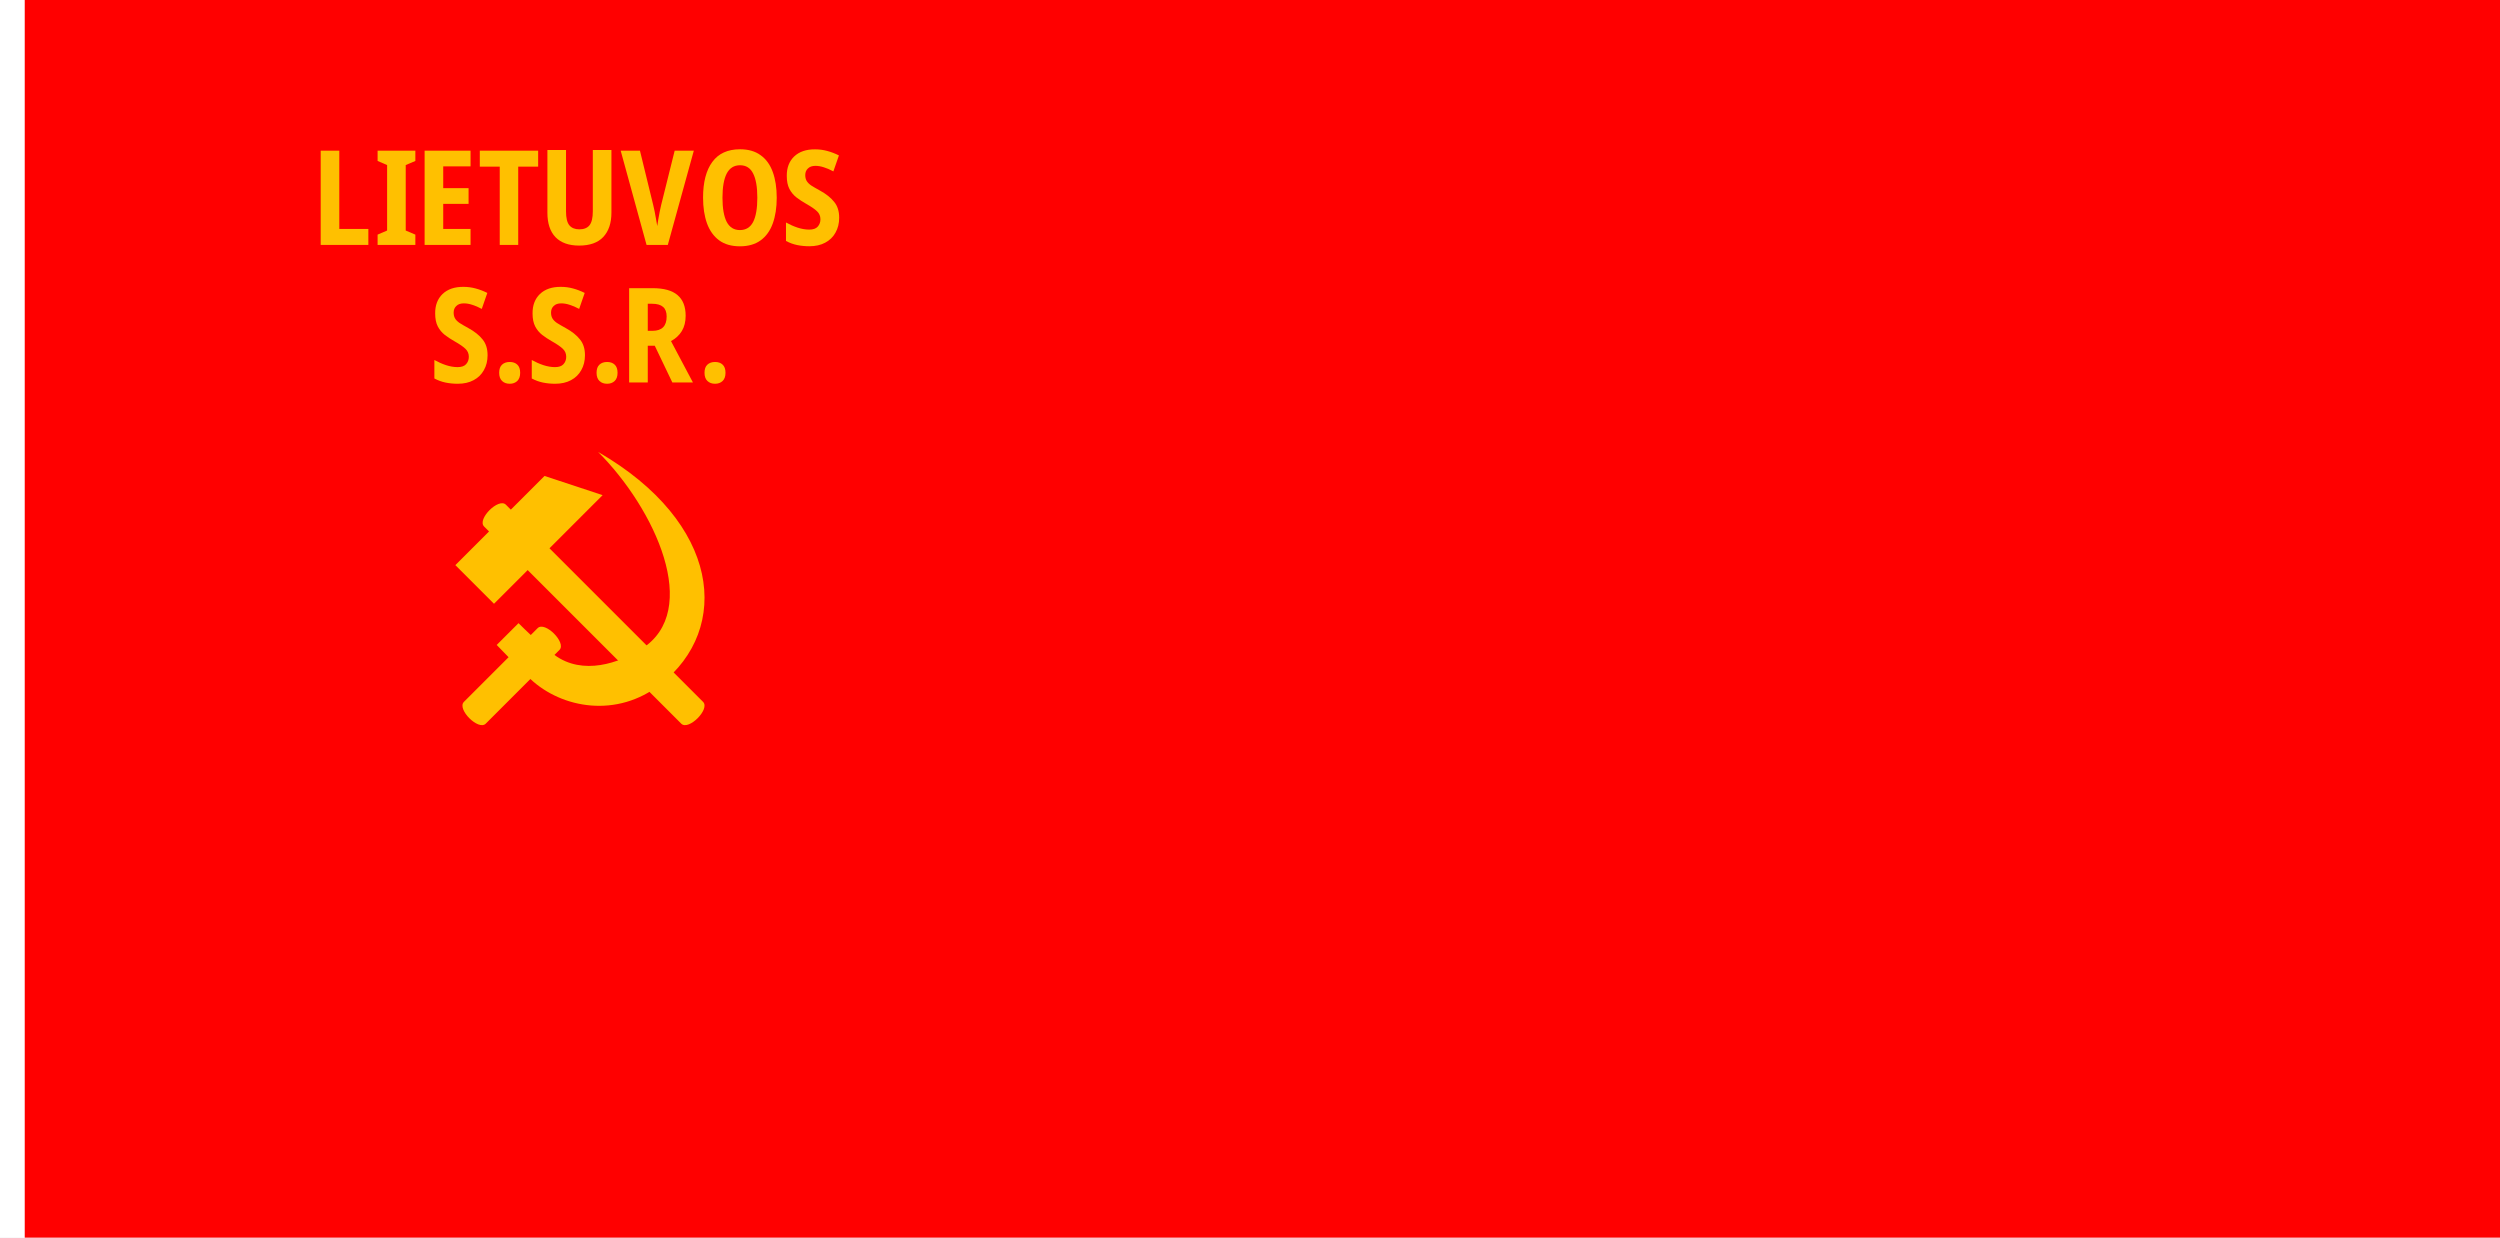
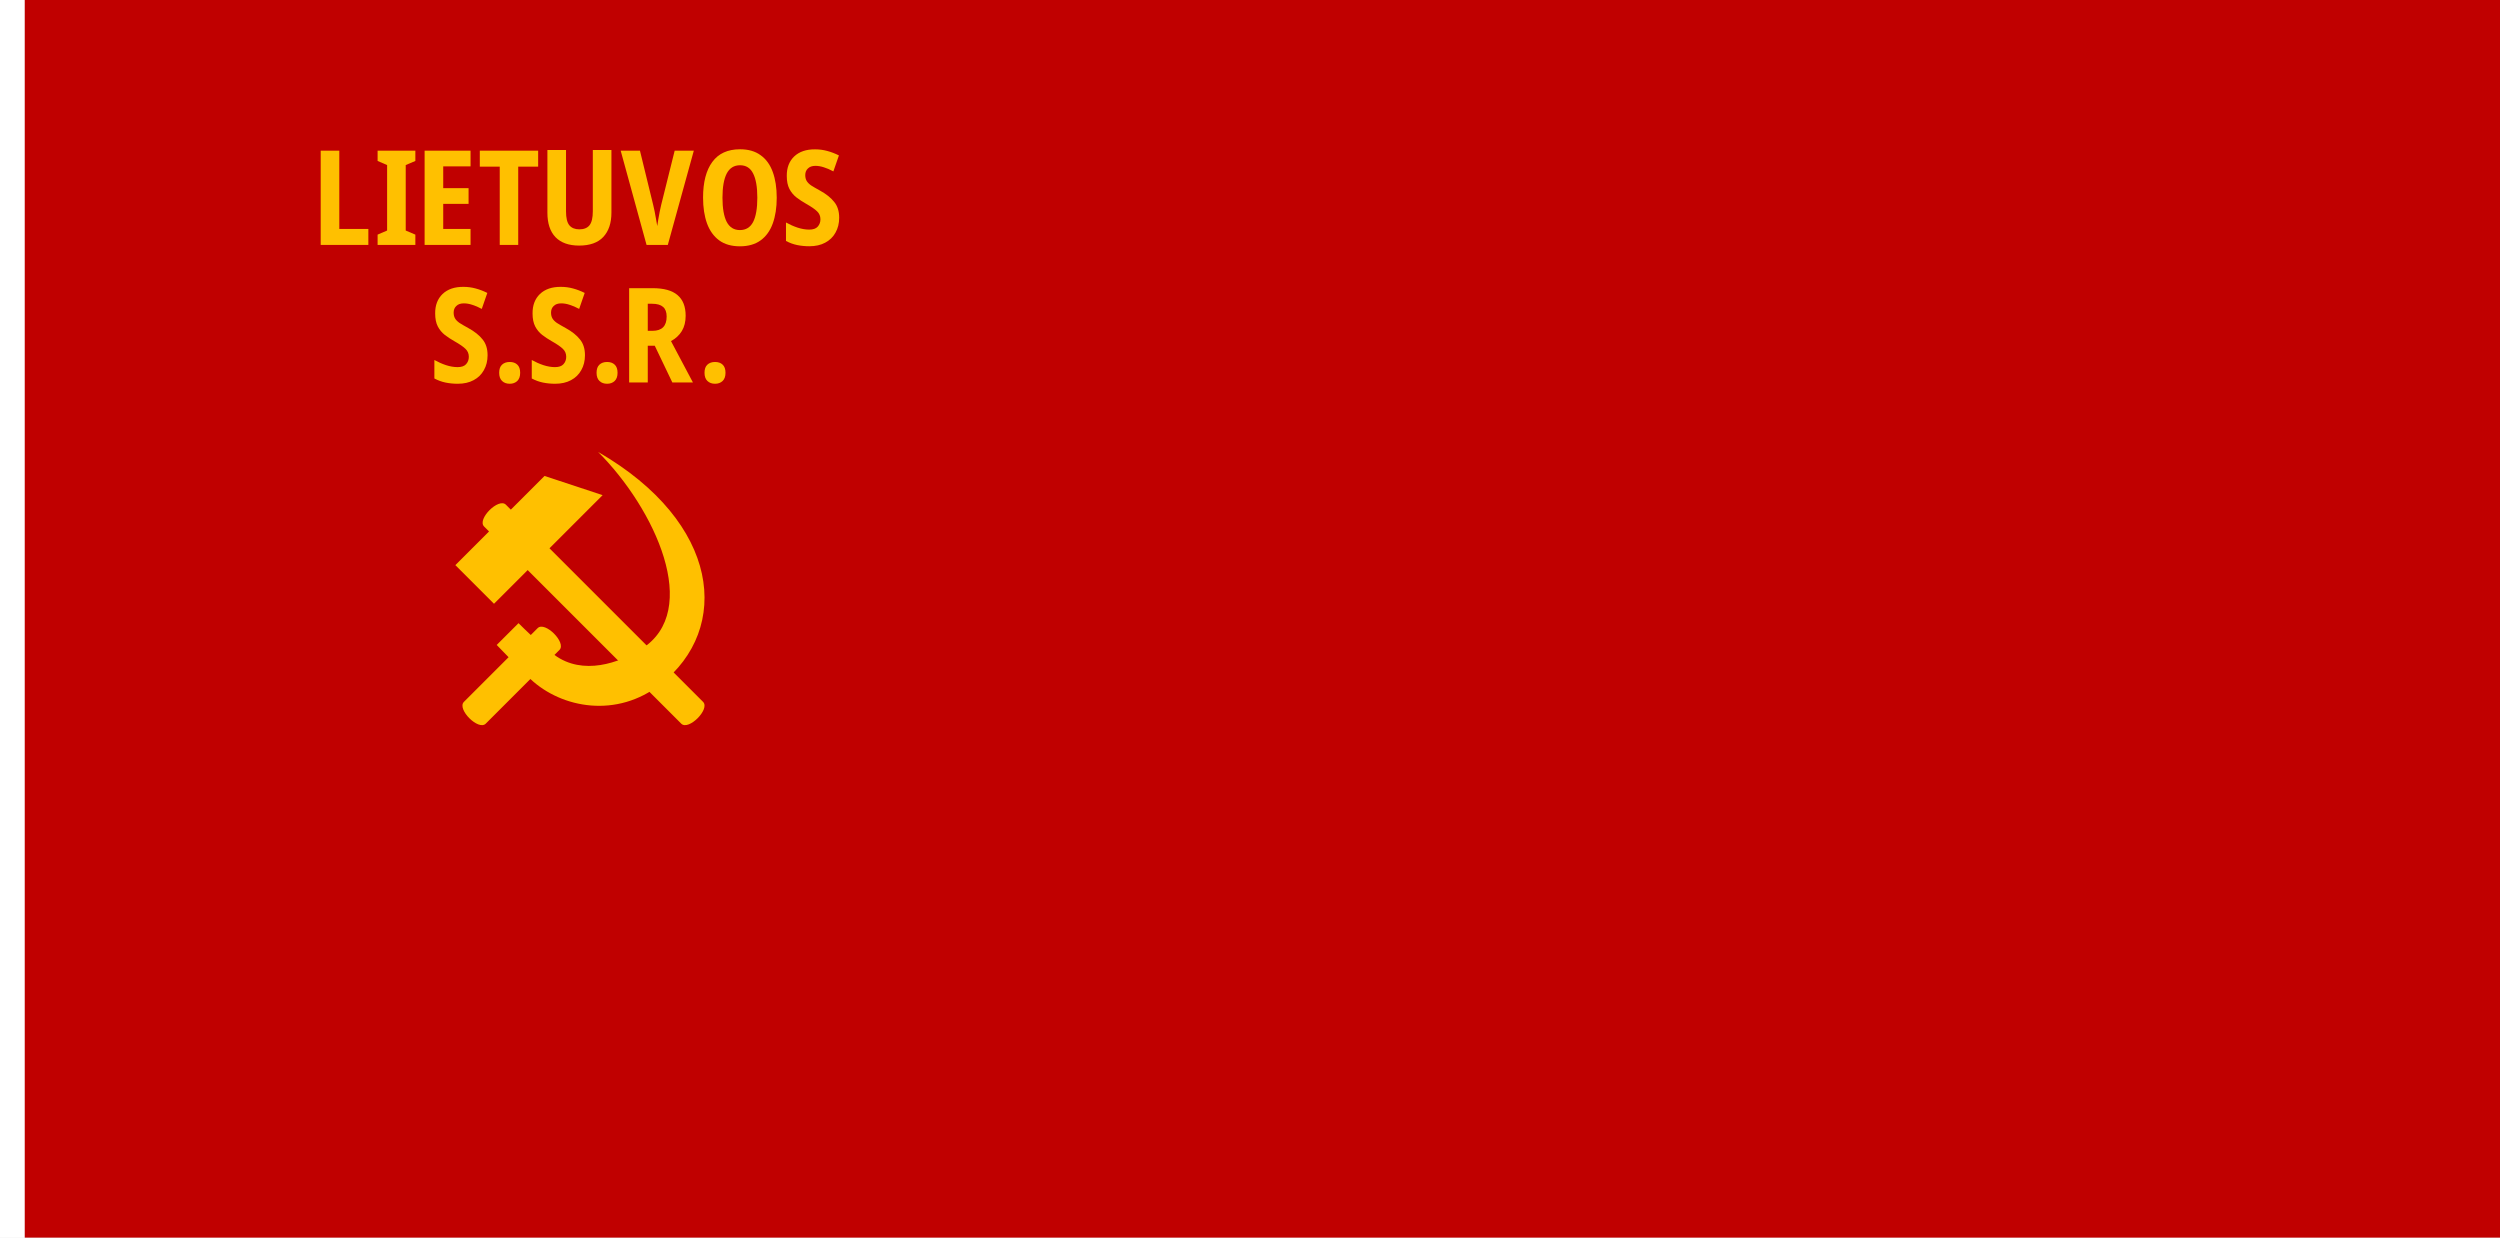
<svg xmlns="http://www.w3.org/2000/svg" width="3636" height="1800" viewBox="0 0 962.025 476.25" version="1.1" id="svg8">
  <defs id="defs2" />
  <g id="layer1" transform="translate(112.3345,-299.2679)">
    <path style="fill:#ffffff;fill-opacity:1;stroke:none;stroke-width:0.512px;stroke-linecap:butt;stroke-linejoin:miter;stroke-opacity:1" d="m -102.81,299.268 h -9.525 v 476.25 h 9.525 z" id="path1079" />
-     <path id="path822" d="m 849.69,775.518 h -952.5 l 0,-476.25 h 952.5 z" style="fill:#ff0000;fill-opacity:1;stroke:none;stroke-width:1.263px;stroke-linecap:butt;stroke-linejoin:miter;stroke-opacity:1" />
+     <path id="path822" d="m 849.69,775.518 h -952.5 l 0,-476.25 h 952.5 z" style="fill:#c00000;fill-opacity:1;stroke:none;stroke-width:1.263px;stroke-linecap:butt;stroke-linejoin:miter;stroke-opacity:1" />
    <g id="g931" style="fill:#ffc000;fill-opacity:1;stroke:none" transform="translate(0,-21.16667)">
      <path d="m 11.072,414.683 v -36.271 h 7.163 v 30.124 h 11.176 v 6.147 z" style="font-style:normal;font-variant:normal;font-weight:bold;font-stretch:condensed;font-size:50.8px;line-height:1.25;font-family:'Noto Sans';-inkscape-font-specification:'Noto Sans Bold Condensed';text-align:center;letter-spacing:0px;word-spacing:0px;text-anchor:middle;fill:#ffc000;fill-opacity:1;stroke:none;stroke-width:0.265" id="path824" />
      <path d="m 47.5,414.683 h -14.529 v -3.962 l 3.658,-1.575 v -25.197 l -3.658,-1.575 v -3.962 h 14.529 v 3.962 l -3.708,1.575 v 25.197 l 3.708,1.575 z" style="font-style:normal;font-variant:normal;font-weight:bold;font-stretch:condensed;font-size:50.8px;line-height:1.25;font-family:'Noto Sans';-inkscape-font-specification:'Noto Sans Bold Condensed';text-align:center;letter-spacing:0px;word-spacing:0px;text-anchor:middle;fill:#ffc000;fill-opacity:1;stroke:none;stroke-width:0.265" id="path826" />
      <path d="m 68.738,414.683 h -17.678 v -36.271 h 17.678 v 6.045 h -10.516 v 8.382 h 9.754 v 6.045 h -9.754 v 9.652 h 10.516 z" style="font-style:normal;font-variant:normal;font-weight:bold;font-stretch:condensed;font-size:50.8px;line-height:1.25;font-family:'Noto Sans';-inkscape-font-specification:'Noto Sans Bold Condensed';text-align:center;letter-spacing:0px;word-spacing:0px;text-anchor:middle;fill:#ffc000;fill-opacity:1;stroke:none;stroke-width:0.265" id="path828" />
      <path d="m 87.081,414.683 h -7.112 v -30.124 h -7.671 v -6.147 h 22.454 v 6.147 h -7.671 z" style="font-style:normal;font-variant:normal;font-weight:bold;font-stretch:condensed;font-size:50.8px;line-height:1.25;font-family:'Noto Sans';-inkscape-font-specification:'Noto Sans Bold Condensed';text-align:center;letter-spacing:0px;word-spacing:0px;text-anchor:middle;fill:#ffc000;fill-opacity:1;stroke:none;stroke-width:0.265" id="path830" />
      <path d="m 122.95,378.158 v 24.079 q 0,6.045 -3.15,9.398 -3.099,3.302 -9.296,3.302 -5.944,0 -9.093,-3.251 -3.099,-3.251 -3.099,-9.398 v -24.13 h 7.163 v 23.622 q 0,3.759 1.27,5.334 1.321,1.575 3.861,1.575 2.642,0 3.912,-1.575 1.27,-1.626 1.27,-5.385 v -23.571 z" style="font-style:normal;font-variant:normal;font-weight:bold;font-stretch:condensed;font-size:50.8px;line-height:1.25;font-family:'Noto Sans';-inkscape-font-specification:'Noto Sans Bold Condensed';text-align:center;letter-spacing:0px;word-spacing:0px;text-anchor:middle;fill:#ffc000;fill-opacity:1;stroke:none;stroke-width:0.265" id="path832" />
      <path d="m 154.653,378.412 -10.008,36.271 h -8.179 l -9.957,-36.271 h 7.417 l 5.08,20.828 q 0.254,0.965 0.559,2.489 0.305,1.473 0.559,3.048 0.305,1.575 0.457,2.642 0.152,-1.067 0.406,-2.591 0.254,-1.575 0.559,-3.048 0.305,-1.524 0.559,-2.54 l 5.182,-20.828 z" style="font-style:normal;font-variant:normal;font-weight:bold;font-stretch:condensed;font-size:50.8px;line-height:1.25;font-family:'Noto Sans';-inkscape-font-specification:'Noto Sans Bold Condensed';text-align:center;letter-spacing:0px;word-spacing:0px;text-anchor:middle;fill:#ffc000;fill-opacity:1;stroke:none;stroke-width:0.265" id="path834" />
      <path d="m 186.559,396.522 q 0,5.69 -1.524,9.906 -1.524,4.216 -4.674,6.502 -3.15,2.286 -7.976,2.286 -4.826,0 -7.976,-2.286 -3.15,-2.337 -4.674,-6.502 -1.524,-4.216 -1.524,-9.957 0,-8.89 3.556,-13.716 3.556,-4.877 10.668,-4.877 4.826,0 7.925,2.286 3.15,2.235 4.674,6.452 1.524,4.166 1.524,9.906 z m -20.879,0 q 0,6.096 1.626,9.296 1.676,3.15 5.08,3.15 3.454,0 5.08,-3.099 1.626,-3.15 1.626,-9.347 0,-6.198 -1.626,-9.347 -1.575,-3.15 -5.029,-3.15 -3.454,0 -5.131,3.2 -1.626,3.2 -1.626,9.296 z" style="font-style:normal;font-variant:normal;font-weight:bold;font-stretch:condensed;font-size:50.8px;line-height:1.25;font-family:'Noto Sans';-inkscape-font-specification:'Noto Sans Bold Condensed';text-align:center;letter-spacing:0px;word-spacing:0px;text-anchor:middle;fill:#ffc000;fill-opacity:1;stroke:none;stroke-width:0.265" id="path836" />
      <path d="m 210.592,404.219 q 0,3.251 -1.422,5.74 -1.372,2.489 -3.962,3.861 -2.54,1.372 -6.096,1.372 -2.438,0 -4.674,-0.457 -2.235,-0.457 -4.318,-1.575 v -7.112 q 2.184,1.219 4.47,1.981 2.337,0.762 4.47,0.762 2.235,0 3.251,-1.118 1.067,-1.168 1.067,-2.845 0,-1.829 -1.27,-3.048 -1.219,-1.219 -4.267,-2.946 -1.981,-1.118 -3.708,-2.438 -1.676,-1.321 -2.692,-3.251 -1.016,-1.981 -1.016,-4.978 -0.051,-4.724 2.845,-7.518 2.946,-2.794 8.077,-2.743 2.388,0 4.623,0.61 2.286,0.61 4.521,1.727 l -2.134,6.147 q -1.981,-1.067 -3.658,-1.575 -1.676,-0.559 -3.251,-0.559 -1.88,0 -2.896,1.016 -1.016,0.965 -1.016,2.54 0,1.27 0.508,2.184 0.508,0.914 1.727,1.778 1.27,0.813 3.404,1.981 3.607,1.981 5.486,4.369 1.93,2.337 1.93,6.096 z" style="font-style:normal;font-variant:normal;font-weight:bold;font-stretch:condensed;font-size:50.8px;line-height:1.25;font-family:'Noto Sans';-inkscape-font-specification:'Noto Sans Bold Condensed';text-align:center;letter-spacing:0px;word-spacing:0px;text-anchor:middle;fill:#ffc000;fill-opacity:1;stroke:none;stroke-width:0.265" id="path838" />
      <path d="m 75.29,457.135 q 0,3.251 -1.422,5.74 -1.372,2.489 -3.962,3.861 -2.54,1.372 -6.096,1.372 -2.438,0 -4.674,-0.457 -2.235,-0.457 -4.318,-1.575 v -7.112 q 2.184,1.219 4.47,1.981 2.337,0.762 4.47,0.762 2.235,0 3.251,-1.118 1.067,-1.168 1.067,-2.845 0,-1.829 -1.27,-3.048 -1.219,-1.219 -4.267,-2.946 -1.981,-1.118 -3.708,-2.438 -1.676,-1.321 -2.692,-3.251 -1.016,-1.981 -1.016,-4.978 -0.051,-4.724 2.845,-7.518 2.946,-2.794 8.077,-2.743 2.388,0 4.623,0.61 2.286,0.61 4.521,1.727 l -2.134,6.147 q -1.981,-1.067 -3.658,-1.575 -1.676,-0.559 -3.251,-0.559 -1.88,0 -2.896,1.016 -1.016,0.965 -1.016,2.54 0,1.27 0.508,2.184 0.508,0.914 1.727,1.778 1.27,0.813 3.404,1.981 3.607,1.981 5.486,4.369 1.93,2.337 1.93,6.096 z" style="font-style:normal;font-variant:normal;font-weight:bold;font-stretch:condensed;font-size:50.8px;line-height:1.25;font-family:'Noto Sans';-inkscape-font-specification:'Noto Sans Bold Condensed';text-align:center;letter-spacing:0px;word-spacing:0px;text-anchor:middle;fill:#ffc000;fill-opacity:1;stroke:none;stroke-width:0.265" id="path840" />
      <path d="m 79.753,463.892 q 0,-2.083 1.067,-3.099 1.118,-1.067 2.997,-1.067 1.829,0 2.896,1.016 1.118,1.016 1.118,3.15 0,2.083 -1.118,3.15 -1.118,1.067 -2.896,1.067 -1.829,0 -2.946,-1.067 -1.118,-1.067 -1.118,-3.15 z" style="font-style:normal;font-variant:normal;font-weight:bold;font-stretch:condensed;font-size:50.8px;line-height:1.25;font-family:'Noto Sans';-inkscape-font-specification:'Noto Sans Bold Condensed';text-align:center;letter-spacing:0px;word-spacing:0px;text-anchor:middle;fill:#ffc000;fill-opacity:1;stroke:none;stroke-width:0.265" id="path842" />
      <path d="m 112.766,457.135 q 0,3.251 -1.422,5.74 -1.372,2.489 -3.962,3.861 -2.54,1.372 -6.096,1.372 -2.438,0 -4.674,-0.457 -2.235,-0.457 -4.318,-1.575 v -7.112 q 2.184,1.219 4.47,1.981 2.337,0.762 4.47,0.762 2.235,0 3.251,-1.118 1.067,-1.168 1.067,-2.845 0,-1.829 -1.27,-3.048 -1.219,-1.219 -4.267,-2.946 -1.981,-1.118 -3.708,-2.438 -1.676,-1.321 -2.692,-3.251 -1.016,-1.981 -1.016,-4.978 -0.051,-4.724 2.845,-7.518 2.946,-2.794 8.077,-2.743 2.388,0 4.623,0.61 2.286,0.61 4.521,1.727 l -2.134,6.147 q -1.981,-1.067 -3.658,-1.575 -1.676,-0.559 -3.251,-0.559 -1.88,0 -2.896,1.016 -1.016,0.965 -1.016,2.54 0,1.27 0.508,2.184 0.508,0.914 1.727,1.778 1.27,0.813 3.404,1.981 3.607,1.981 5.486,4.369 1.93,2.337 1.93,6.096 z" style="font-style:normal;font-variant:normal;font-weight:bold;font-stretch:condensed;font-size:50.8px;line-height:1.25;font-family:'Noto Sans';-inkscape-font-specification:'Noto Sans Bold Condensed';text-align:center;letter-spacing:0px;word-spacing:0px;text-anchor:middle;fill:#ffc000;fill-opacity:1;stroke:none;stroke-width:0.265" id="path844" />
      <path d="m 117.229,463.892 q 0,-2.083 1.067,-3.099 1.118,-1.067 2.997,-1.067 1.829,0 2.896,1.016 1.118,1.016 1.118,3.15 0,2.083 -1.118,3.15 -1.118,1.067 -2.896,1.067 -1.829,0 -2.946,-1.067 -1.118,-1.067 -1.118,-3.15 z" style="font-style:normal;font-variant:normal;font-weight:bold;font-stretch:condensed;font-size:50.8px;line-height:1.25;font-family:'Noto Sans';-inkscape-font-specification:'Noto Sans Bold Condensed';text-align:center;letter-spacing:0px;word-spacing:0px;text-anchor:middle;fill:#ffc000;fill-opacity:1;stroke:none;stroke-width:0.265" id="path846" />
      <path d="m 138.812,431.328 q 6.452,0 9.55,2.642 3.15,2.642 3.15,7.976 0,3.454 -1.473,5.893 -1.473,2.388 -4.166,3.861 l 8.433,15.9 h -7.925 l -6.756,-14.122 h -2.692 v 14.122 h -7.163 v -36.271 z m -0.203,5.994 h -1.676 v 10.414 h 1.829 q 5.436,0 5.436,-5.486 0,-2.54 -1.372,-3.708 -1.372,-1.219 -4.216,-1.219 z" style="font-style:normal;font-variant:normal;font-weight:bold;font-stretch:condensed;font-size:50.8px;line-height:1.25;font-family:'Noto Sans';-inkscape-font-specification:'Noto Sans Bold Condensed';text-align:center;letter-spacing:0px;word-spacing:0px;text-anchor:middle;fill:#ffc000;fill-opacity:1;stroke:none;stroke-width:0.265" id="path848" />
      <path d="m 158.769,463.892 q 0,-2.083 1.067,-3.099 1.118,-1.067 2.997,-1.067 1.829,0 2.896,1.016 1.118,1.016 1.118,3.15 0,2.083 -1.118,3.15 -1.118,1.067 -2.896,1.067 -1.829,0 -2.946,-1.067 -1.118,-1.067 -1.118,-3.15 z" style="font-style:normal;font-variant:normal;font-weight:bold;font-stretch:condensed;font-size:50.8px;line-height:1.25;font-family:'Noto Sans';-inkscape-font-specification:'Noto Sans Bold Condensed';text-align:center;letter-spacing:0px;word-spacing:0px;text-anchor:middle;fill:#ffc000;fill-opacity:1;stroke:none;stroke-width:0.265" id="path850" />
    </g>
    <g id="g6" style="fill:#ffc000;fill-opacity:1" transform="translate(7.120365,-10.58333)">
      <path style="fill:#ffc000;fill-opacity:1;stroke-width:0;stroke-linecap:round;stroke-linejoin:round;stroke-miterlimit:155" d="m 76.253,562.751 -17.19,17.19 c -2.796,2.796 5.592,11.185 8.389,8.389 L 84.644,571.138 c 12.13,11.368 33.359,15.144 50.083,2.028 27.332,-21.436 23.117,-62.18 -24.018,-89.393 21.847,21.847 40.04,61.092 16.677,75.808 -8.512,5.362 -22.537,10.36 -33.486,2.3 l 1.928,-1.928 c 2.796,-2.796 -5.592,-11.185 -8.389,-8.389 l -2.641,2.641 c -1.525,-1.424 -3.085,-2.915 -4.725,-4.555 l -8.389,8.389 z" id="path2" />
      <path id="path4" style="fill:#ffc000;fill-opacity:1;stroke-width:0;stroke-linecap:round;stroke-linejoin:round;stroke-miterlimit:155" d="m 68.731,514.356 -12.964,12.964 14.871,14.871 12.964,-12.964 59.103,59.103 c 2.796,2.796 11.185,-5.593 8.389,-8.389 l -59.103,-59.103 20.448,-20.448 -22.355,-7.387 -12.964,12.964 -1.907,-1.906 c -2.796,-2.796 -11.185,5.592 -8.389,8.389 z" />
    </g>
  </g>
</svg>
